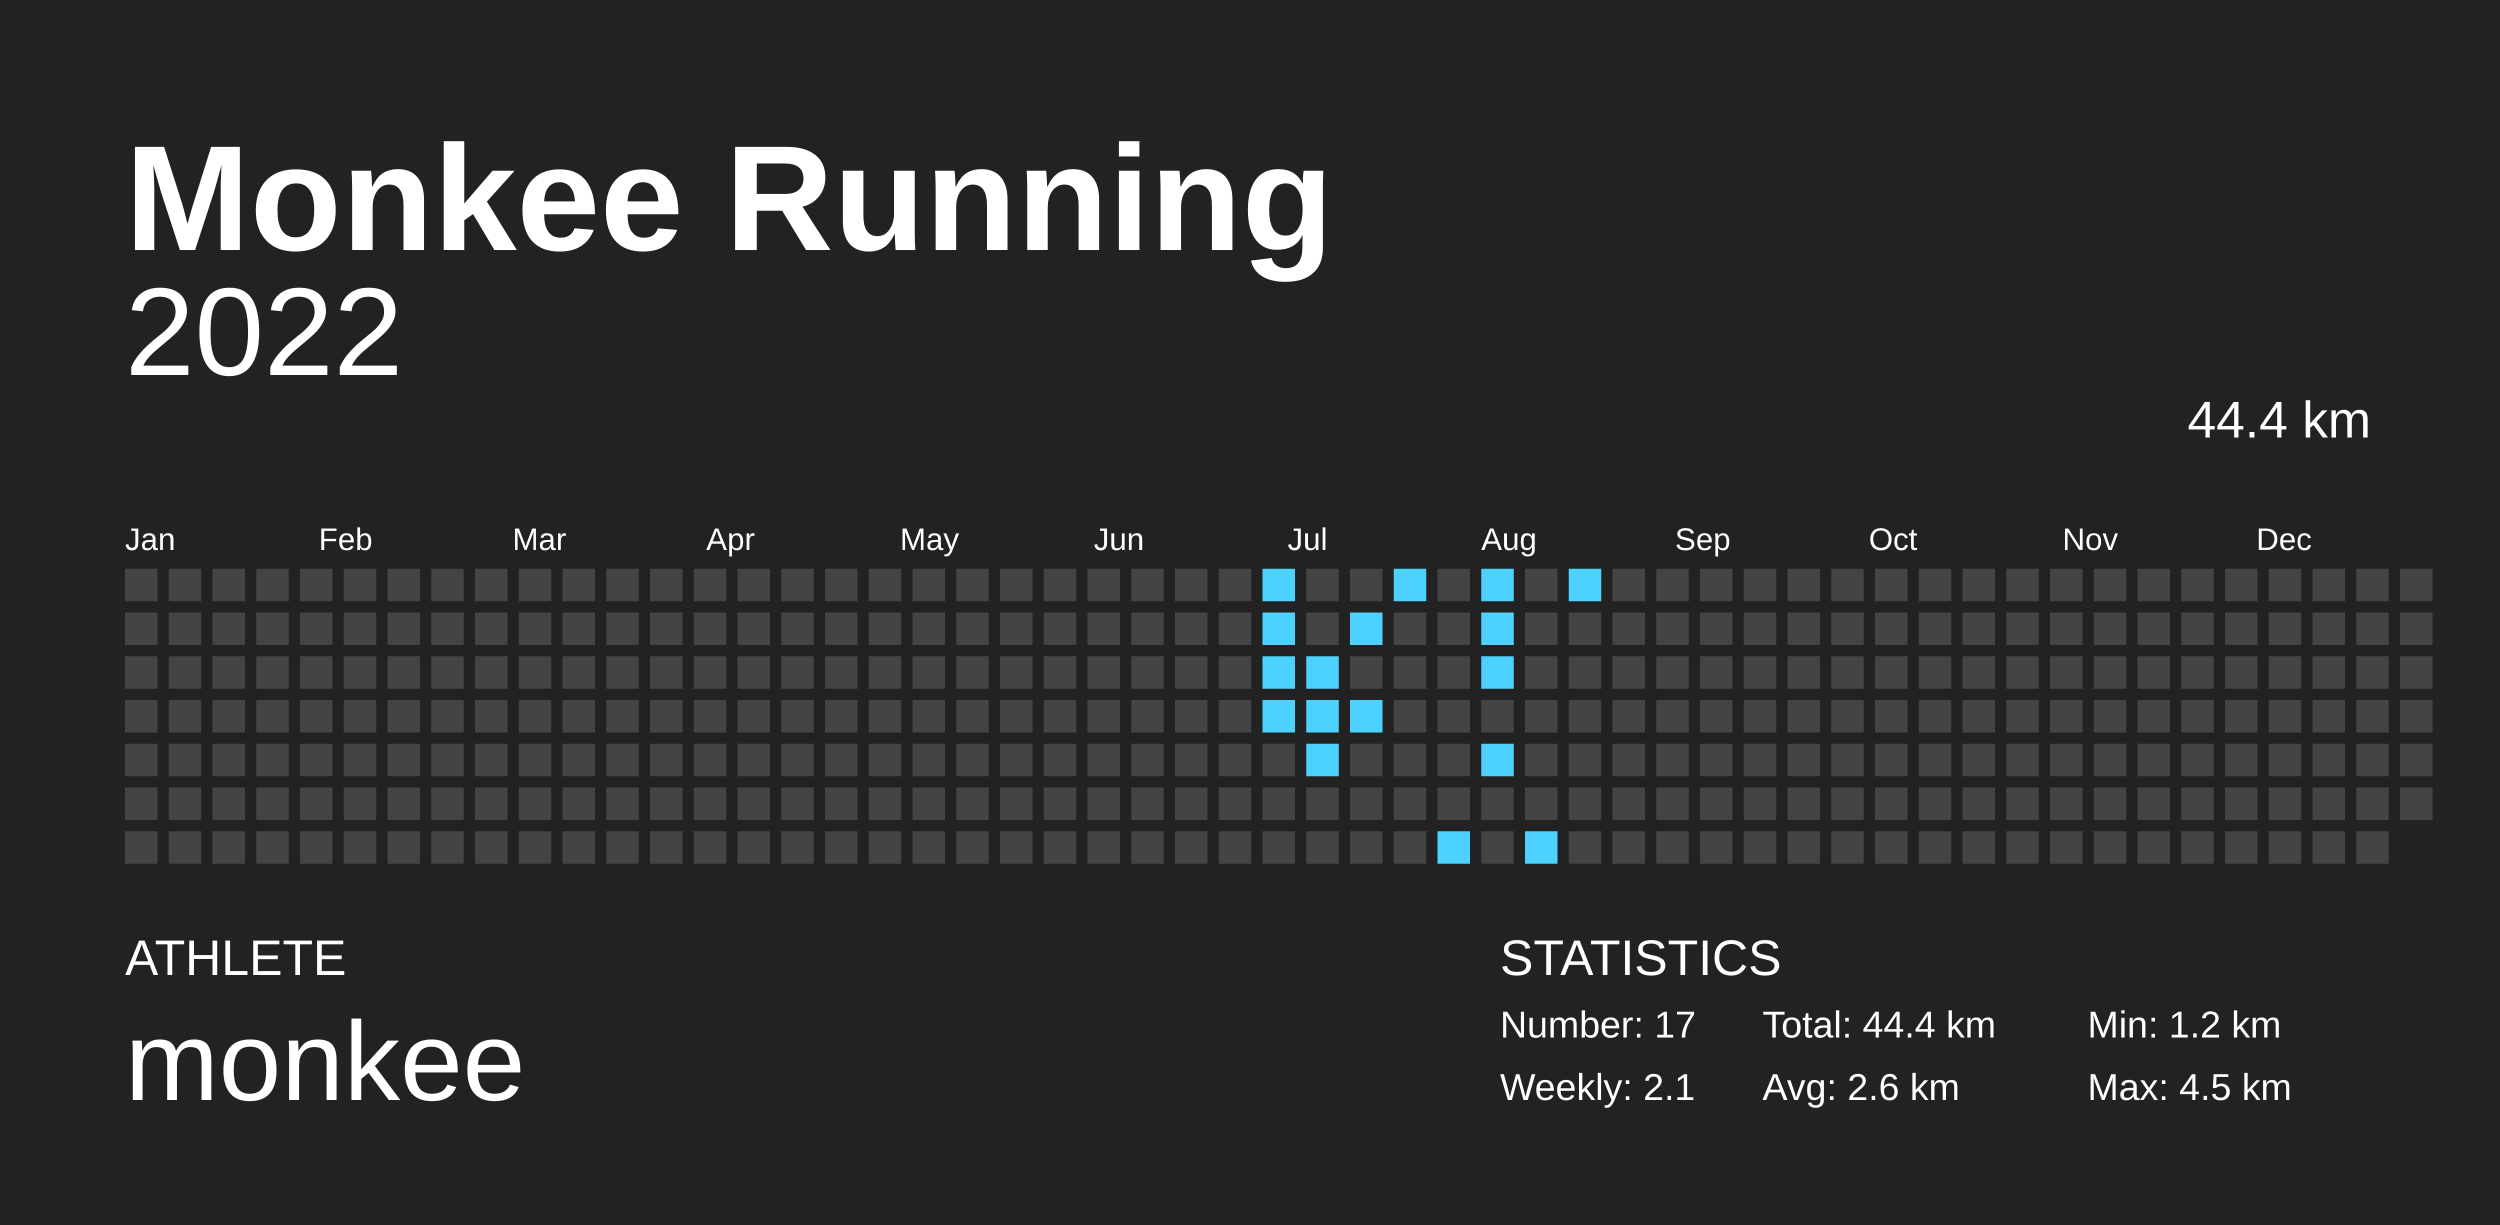
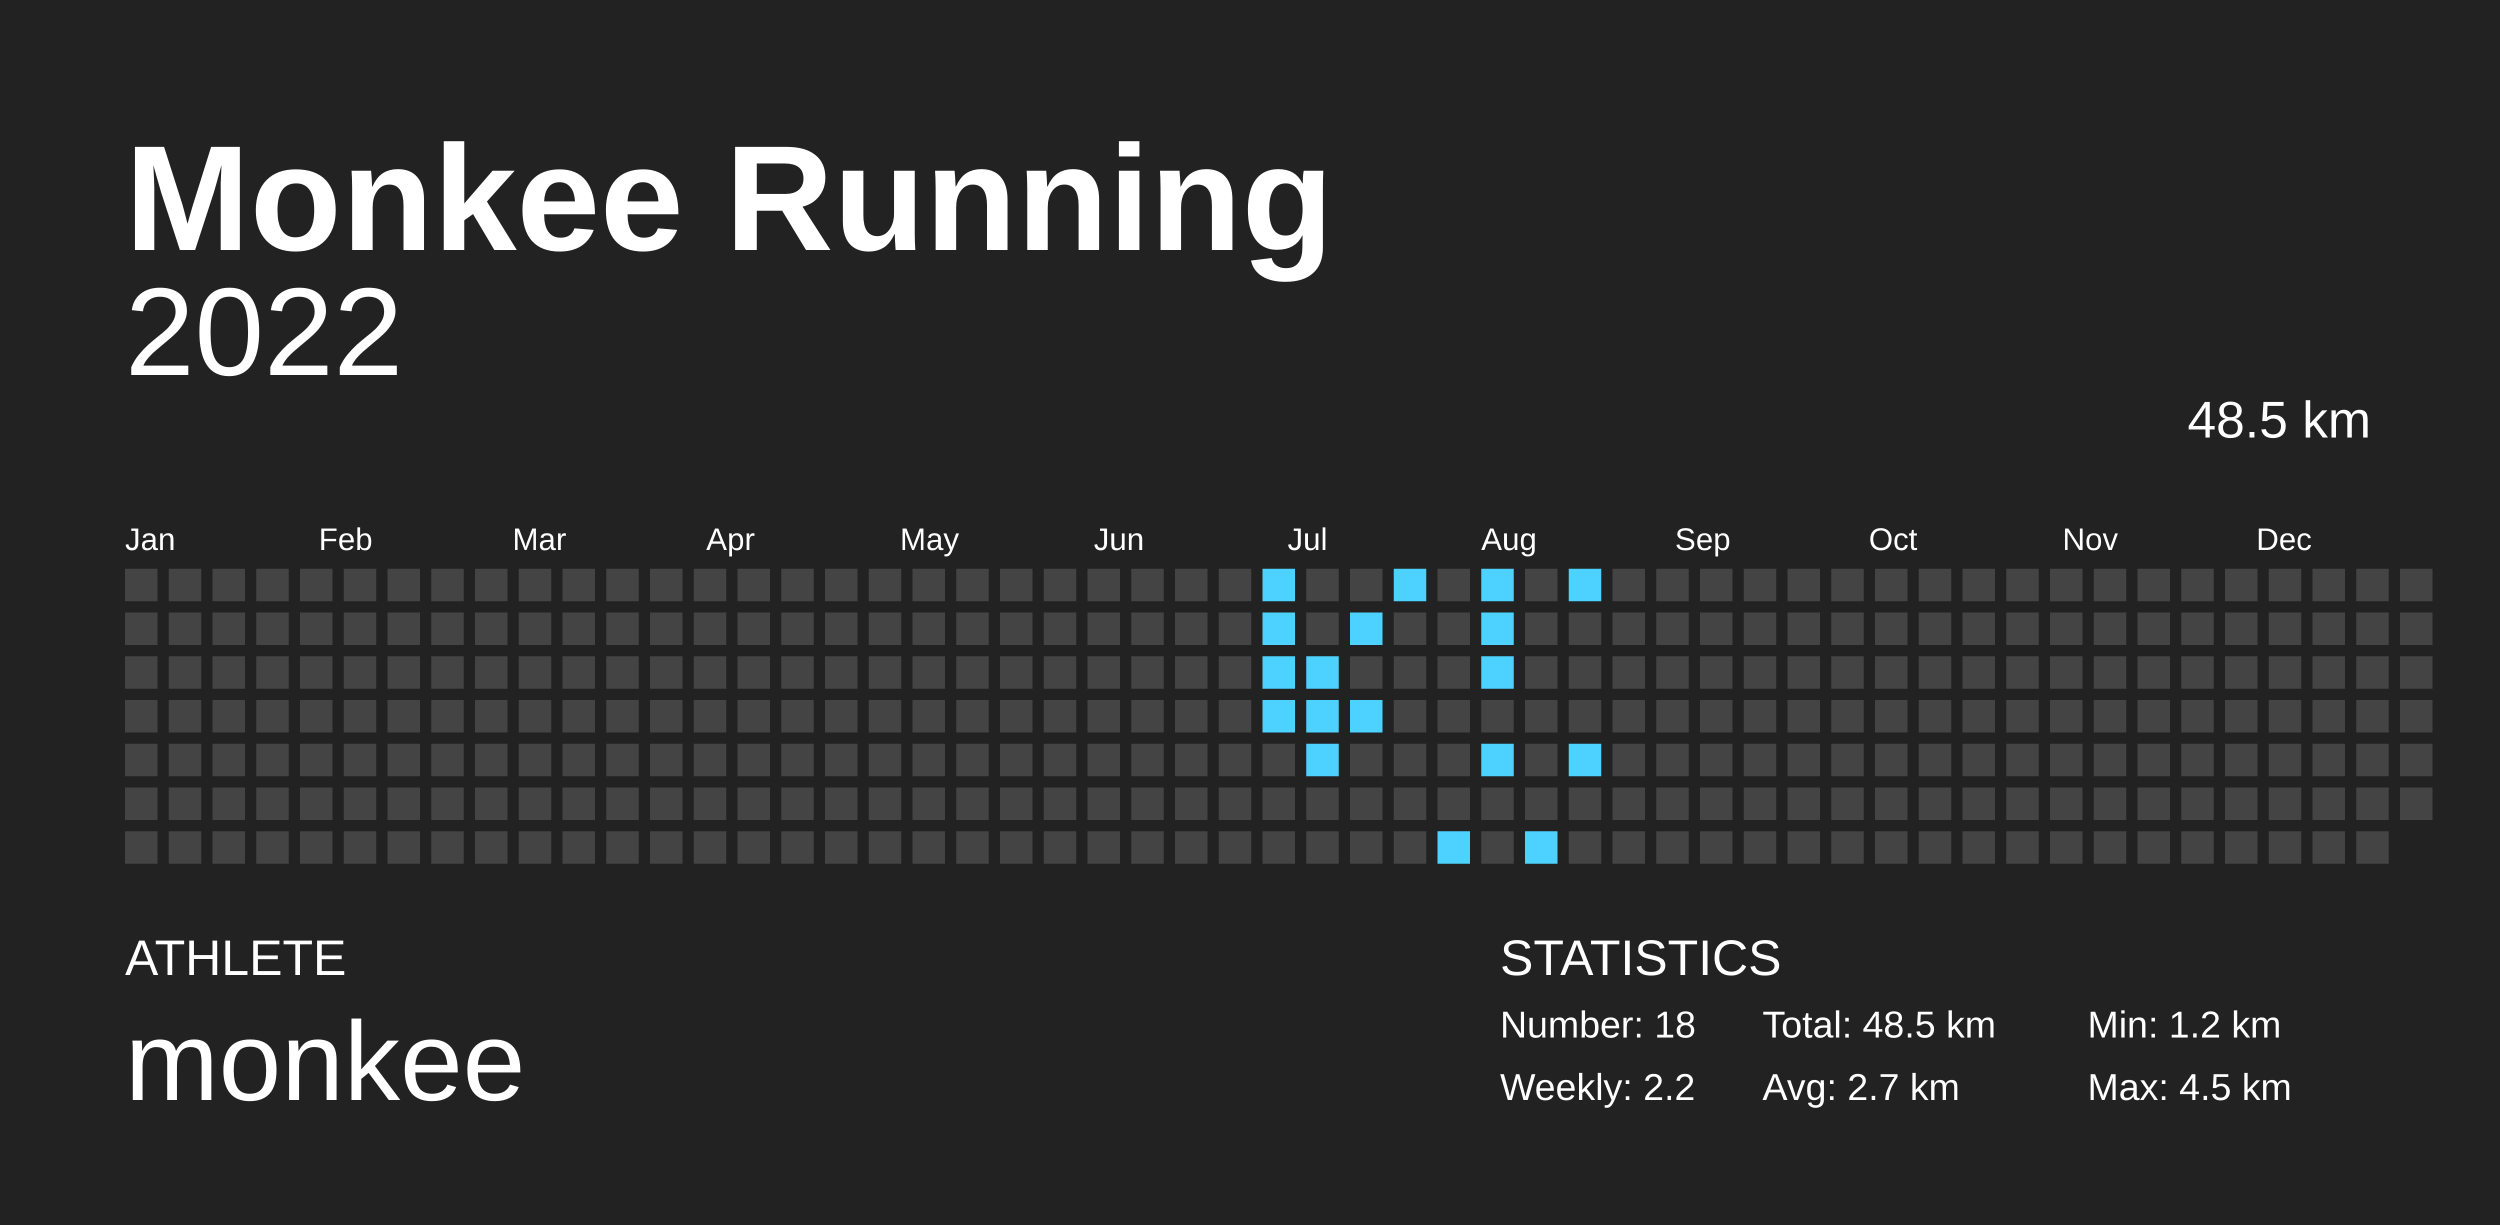
<svg xmlns="http://www.w3.org/2000/svg" baseProfile="full" height="98mm" version="1.1" viewBox="0,0,200,98" width="200mm">
  <defs />
  <rect fill="#222222" height="98" width="200" x="0" y="0" />
  <text fill="#FFFFFF" style="font-size:12px; font-family:Arial; font-weight:bold;" x="10" y="20">Monkee Running</text>
  <text fill="#FFFFFF" style="font-size:4px; font-family:Arial" x="10" y="78">ATHLETE</text>
  <text fill="#FFFFFF" style="font-size:9px; font-family:Arial" x="10" y="88">monkee</text>
  <text fill="#FFFFFF" style="font-size:4px; font-family:Arial" x="120" y="78">STATISTICS</text>
-   <text fill="#FFFFFF" style="font-size:3px; font-family:Arial" x="120" y="83">Number: 17</text>
-   <text fill="#FFFFFF" style="font-size:3px; font-family:Arial" x="120" y="88">Weekly: 2.1</text>
-   <text fill="#FFFFFF" style="font-size:3px; font-family:Arial" x="141" y="83">Total: 44.4 km</text>
-   <text fill="#FFFFFF" style="font-size:3px; font-family:Arial" x="141" y="88">Avg: 2.6 km</text>
+   <text fill="#FFFFFF" style="font-size:3px; font-family:Arial" x="120" y="83">Number: 18</text>
+   <text fill="#FFFFFF" style="font-size:3px; font-family:Arial" x="120" y="88">Weekly: 2.2</text>
+   <text fill="#FFFFFF" style="font-size:3px; font-family:Arial" x="141" y="83">Total: 48.5 km</text>
+   <text fill="#FFFFFF" style="font-size:3px; font-family:Arial" x="141" y="88">Avg: 2.7 km</text>
  <text fill="#FFFFFF" style="font-size:3px; font-family:Arial" x="167" y="83">Min: 1.2 km</text>
  <text fill="#FFFFFF" style="font-size:3px; font-family:Arial" x="167" y="88">Max: 4.5 km</text>
  <text alignment-baseline="hanging" fill="#FFFFFF" style="font-size:10.0px; font-family:Arial;" x="10" y="30">2022</text>
-   <text alignment-baseline="hanging" fill="#FFFFFF" style="font-size:4.125px; font-family:Arial;" x="175" y="35">44.4 km</text>
+   <text alignment-baseline="hanging" fill="#FFFFFF" style="font-size:4.125px; font-family:Arial;" x="175" y="35">48.5 km</text>
  <text fill="#FFFFFF" style="font-size:2.5px; font-family:Arial" x="10.0" y="44">Jan</text>
  <text fill="#FFFFFF" style="font-size:2.5px; font-family:Arial" x="25.5" y="44">Feb</text>
  <text fill="#FFFFFF" style="font-size:2.5px; font-family:Arial" x="41.0" y="44">Mar</text>
  <text fill="#FFFFFF" style="font-size:2.5px; font-family:Arial" x="56.5" y="44">Apr</text>
  <text fill="#FFFFFF" style="font-size:2.5px; font-family:Arial" x="72.0" y="44">May</text>
  <text fill="#FFFFFF" style="font-size:2.5px; font-family:Arial" x="87.5" y="44">Jun</text>
  <text fill="#FFFFFF" style="font-size:2.5px; font-family:Arial" x="103.0" y="44">Jul</text>
  <text fill="#FFFFFF" style="font-size:2.5px; font-family:Arial" x="118.5" y="44">Aug</text>
  <text fill="#FFFFFF" style="font-size:2.5px; font-family:Arial" x="134.0" y="44">Sep</text>
  <text fill="#FFFFFF" style="font-size:2.5px; font-family:Arial" x="149.5" y="44">Oct</text>
  <text fill="#FFFFFF" style="font-size:2.5px; font-family:Arial" x="165.0" y="44">Nov</text>
  <text fill="#FFFFFF" style="font-size:2.5px; font-family:Arial" x="180.5" y="44">Dec</text>
  <rect fill="#444444" height="2.6" width="2.6" x="10.0" y="45.5" />
  <rect fill="#444444" height="2.6" width="2.6" x="10.0" y="49.0" />
  <rect fill="#444444" height="2.6" width="2.6" x="10.0" y="52.5" />
  <rect fill="#444444" height="2.6" width="2.6" x="10.0" y="56.0" />
  <rect fill="#444444" height="2.6" width="2.6" x="10.0" y="59.5" />
  <rect fill="#444444" height="2.6" width="2.6" x="10.0" y="63.0" />
  <rect fill="#444444" height="2.6" width="2.6" x="10.0" y="66.5" />
  <rect fill="#444444" height="2.6" width="2.6" x="13.5" y="45.5" />
  <rect fill="#444444" height="2.6" width="2.6" x="13.5" y="49.0" />
  <rect fill="#444444" height="2.6" width="2.6" x="13.5" y="52.5" />
  <rect fill="#444444" height="2.6" width="2.6" x="13.5" y="56.0" />
  <rect fill="#444444" height="2.6" width="2.6" x="13.5" y="59.5" />
  <rect fill="#444444" height="2.6" width="2.6" x="13.5" y="63.0" />
  <rect fill="#444444" height="2.6" width="2.6" x="13.5" y="66.5" />
  <rect fill="#444444" height="2.6" width="2.6" x="17.0" y="45.5" />
  <rect fill="#444444" height="2.6" width="2.6" x="17.0" y="49.0" />
  <rect fill="#444444" height="2.6" width="2.6" x="17.0" y="52.5" />
  <rect fill="#444444" height="2.6" width="2.6" x="17.0" y="56.0" />
  <rect fill="#444444" height="2.6" width="2.6" x="17.0" y="59.5" />
  <rect fill="#444444" height="2.6" width="2.6" x="17.0" y="63.0" />
  <rect fill="#444444" height="2.6" width="2.6" x="17.0" y="66.5" />
  <rect fill="#444444" height="2.6" width="2.6" x="20.5" y="45.5" />
  <rect fill="#444444" height="2.6" width="2.6" x="20.5" y="49.0" />
  <rect fill="#444444" height="2.6" width="2.6" x="20.5" y="52.5" />
  <rect fill="#444444" height="2.6" width="2.6" x="20.5" y="56.0" />
  <rect fill="#444444" height="2.6" width="2.6" x="20.5" y="59.5" />
  <rect fill="#444444" height="2.6" width="2.6" x="20.5" y="63.0" />
  <rect fill="#444444" height="2.6" width="2.6" x="20.5" y="66.5" />
  <rect fill="#444444" height="2.6" width="2.6" x="24.0" y="45.5" />
  <rect fill="#444444" height="2.6" width="2.6" x="24.0" y="49.0" />
  <rect fill="#444444" height="2.6" width="2.6" x="24.0" y="52.5" />
  <rect fill="#444444" height="2.6" width="2.6" x="24.0" y="56.0" />
  <rect fill="#444444" height="2.6" width="2.6" x="24.0" y="59.5" />
  <rect fill="#444444" height="2.6" width="2.6" x="24.0" y="63.0" />
  <rect fill="#444444" height="2.6" width="2.6" x="24.0" y="66.5" />
  <rect fill="#444444" height="2.6" width="2.6" x="27.5" y="45.5" />
  <rect fill="#444444" height="2.6" width="2.6" x="27.5" y="49.0" />
  <rect fill="#444444" height="2.6" width="2.6" x="27.5" y="52.5" />
  <rect fill="#444444" height="2.6" width="2.6" x="27.5" y="56.0" />
  <rect fill="#444444" height="2.6" width="2.6" x="27.5" y="59.5" />
  <rect fill="#444444" height="2.6" width="2.6" x="27.5" y="63.0" />
  <rect fill="#444444" height="2.6" width="2.6" x="27.5" y="66.5" />
  <rect fill="#444444" height="2.6" width="2.6" x="31.0" y="45.5" />
  <rect fill="#444444" height="2.6" width="2.6" x="31.0" y="49.0" />
  <rect fill="#444444" height="2.6" width="2.6" x="31.0" y="52.5" />
  <rect fill="#444444" height="2.6" width="2.6" x="31.0" y="56.0" />
  <rect fill="#444444" height="2.6" width="2.6" x="31.0" y="59.5" />
  <rect fill="#444444" height="2.6" width="2.6" x="31.0" y="63.0" />
  <rect fill="#444444" height="2.6" width="2.6" x="31.0" y="66.5" />
  <rect fill="#444444" height="2.6" width="2.6" x="34.5" y="45.5" />
  <rect fill="#444444" height="2.6" width="2.6" x="34.5" y="49.0" />
  <rect fill="#444444" height="2.6" width="2.6" x="34.5" y="52.5" />
  <rect fill="#444444" height="2.6" width="2.6" x="34.5" y="56.0" />
  <rect fill="#444444" height="2.6" width="2.6" x="34.5" y="59.5" />
  <rect fill="#444444" height="2.6" width="2.6" x="34.5" y="63.0" />
  <rect fill="#444444" height="2.6" width="2.6" x="34.5" y="66.5" />
  <rect fill="#444444" height="2.6" width="2.6" x="38.0" y="45.5" />
  <rect fill="#444444" height="2.6" width="2.6" x="38.0" y="49.0" />
  <rect fill="#444444" height="2.6" width="2.6" x="38.0" y="52.5" />
  <rect fill="#444444" height="2.6" width="2.6" x="38.0" y="56.0" />
  <rect fill="#444444" height="2.6" width="2.6" x="38.0" y="59.5" />
  <rect fill="#444444" height="2.6" width="2.6" x="38.0" y="63.0" />
  <rect fill="#444444" height="2.6" width="2.6" x="38.0" y="66.5" />
  <rect fill="#444444" height="2.6" width="2.6" x="41.5" y="45.5" />
  <rect fill="#444444" height="2.6" width="2.6" x="41.5" y="49.0" />
  <rect fill="#444444" height="2.6" width="2.6" x="41.5" y="52.5" />
  <rect fill="#444444" height="2.6" width="2.6" x="41.5" y="56.0" />
  <rect fill="#444444" height="2.6" width="2.6" x="41.5" y="59.5" />
  <rect fill="#444444" height="2.6" width="2.6" x="41.5" y="63.0" />
  <rect fill="#444444" height="2.6" width="2.6" x="41.5" y="66.5" />
  <rect fill="#444444" height="2.6" width="2.6" x="45.0" y="45.5" />
  <rect fill="#444444" height="2.6" width="2.6" x="45.0" y="49.0" />
  <rect fill="#444444" height="2.6" width="2.6" x="45.0" y="52.5" />
  <rect fill="#444444" height="2.6" width="2.6" x="45.0" y="56.0" />
  <rect fill="#444444" height="2.6" width="2.6" x="45.0" y="59.5" />
  <rect fill="#444444" height="2.6" width="2.6" x="45.0" y="63.0" />
  <rect fill="#444444" height="2.6" width="2.6" x="45.0" y="66.5" />
  <rect fill="#444444" height="2.6" width="2.6" x="48.5" y="45.5" />
  <rect fill="#444444" height="2.6" width="2.6" x="48.5" y="49.0" />
  <rect fill="#444444" height="2.6" width="2.6" x="48.5" y="52.5" />
  <rect fill="#444444" height="2.6" width="2.6" x="48.5" y="56.0" />
  <rect fill="#444444" height="2.6" width="2.6" x="48.5" y="59.5" />
  <rect fill="#444444" height="2.6" width="2.6" x="48.5" y="63.0" />
  <rect fill="#444444" height="2.6" width="2.6" x="48.5" y="66.5" />
  <rect fill="#444444" height="2.6" width="2.6" x="52.0" y="45.5" />
  <rect fill="#444444" height="2.6" width="2.6" x="52.0" y="49.0" />
  <rect fill="#444444" height="2.6" width="2.6" x="52.0" y="52.5" />
  <rect fill="#444444" height="2.6" width="2.6" x="52.0" y="56.0" />
  <rect fill="#444444" height="2.6" width="2.6" x="52.0" y="59.5" />
  <rect fill="#444444" height="2.6" width="2.6" x="52.0" y="63.0" />
  <rect fill="#444444" height="2.6" width="2.6" x="52.0" y="66.5" />
  <rect fill="#444444" height="2.6" width="2.6" x="55.5" y="45.5" />
  <rect fill="#444444" height="2.6" width="2.6" x="55.5" y="49.0" />
  <rect fill="#444444" height="2.6" width="2.6" x="55.5" y="52.5" />
  <rect fill="#444444" height="2.6" width="2.6" x="55.5" y="56.0" />
  <rect fill="#444444" height="2.6" width="2.6" x="55.5" y="59.5" />
  <rect fill="#444444" height="2.6" width="2.6" x="55.5" y="63.0" />
  <rect fill="#444444" height="2.6" width="2.6" x="55.5" y="66.5" />
  <rect fill="#444444" height="2.6" width="2.6" x="59.0" y="45.5" />
  <rect fill="#444444" height="2.6" width="2.6" x="59.0" y="49.0" />
  <rect fill="#444444" height="2.6" width="2.6" x="59.0" y="52.5" />
  <rect fill="#444444" height="2.6" width="2.6" x="59.0" y="56.0" />
  <rect fill="#444444" height="2.6" width="2.6" x="59.0" y="59.5" />
  <rect fill="#444444" height="2.6" width="2.6" x="59.0" y="63.0" />
  <rect fill="#444444" height="2.6" width="2.6" x="59.0" y="66.5" />
  <rect fill="#444444" height="2.6" width="2.6" x="62.5" y="45.5" />
  <rect fill="#444444" height="2.6" width="2.6" x="62.5" y="49.0" />
  <rect fill="#444444" height="2.6" width="2.6" x="62.5" y="52.5" />
  <rect fill="#444444" height="2.6" width="2.6" x="62.5" y="56.0" />
  <rect fill="#444444" height="2.6" width="2.6" x="62.5" y="59.5" />
  <rect fill="#444444" height="2.6" width="2.6" x="62.5" y="63.0" />
  <rect fill="#444444" height="2.6" width="2.6" x="62.5" y="66.5" />
  <rect fill="#444444" height="2.6" width="2.6" x="66.0" y="45.5" />
  <rect fill="#444444" height="2.6" width="2.6" x="66.0" y="49.0" />
  <rect fill="#444444" height="2.6" width="2.6" x="66.0" y="52.5" />
  <rect fill="#444444" height="2.6" width="2.6" x="66.0" y="56.0" />
  <rect fill="#444444" height="2.6" width="2.6" x="66.0" y="59.5" />
  <rect fill="#444444" height="2.6" width="2.6" x="66.0" y="63.0" />
  <rect fill="#444444" height="2.6" width="2.6" x="66.0" y="66.5" />
  <rect fill="#444444" height="2.6" width="2.6" x="69.5" y="45.5" />
  <rect fill="#444444" height="2.6" width="2.6" x="69.5" y="49.0" />
  <rect fill="#444444" height="2.6" width="2.6" x="69.5" y="52.5" />
  <rect fill="#444444" height="2.6" width="2.6" x="69.5" y="56.0" />
  <rect fill="#444444" height="2.6" width="2.6" x="69.5" y="59.5" />
  <rect fill="#444444" height="2.6" width="2.6" x="69.5" y="63.0" />
  <rect fill="#444444" height="2.6" width="2.6" x="69.5" y="66.5" />
  <rect fill="#444444" height="2.6" width="2.6" x="73.0" y="45.5" />
  <rect fill="#444444" height="2.6" width="2.6" x="73.0" y="49.0" />
  <rect fill="#444444" height="2.6" width="2.6" x="73.0" y="52.5" />
  <rect fill="#444444" height="2.6" width="2.6" x="73.0" y="56.0" />
  <rect fill="#444444" height="2.6" width="2.6" x="73.0" y="59.5" />
  <rect fill="#444444" height="2.6" width="2.6" x="73.0" y="63.0" />
  <rect fill="#444444" height="2.6" width="2.6" x="73.0" y="66.5" />
  <rect fill="#444444" height="2.6" width="2.6" x="76.5" y="45.5" />
  <rect fill="#444444" height="2.6" width="2.6" x="76.5" y="49.0" />
  <rect fill="#444444" height="2.6" width="2.6" x="76.5" y="52.5" />
  <rect fill="#444444" height="2.6" width="2.6" x="76.5" y="56.0" />
  <rect fill="#444444" height="2.6" width="2.6" x="76.5" y="59.5" />
  <rect fill="#444444" height="2.6" width="2.6" x="76.5" y="63.0" />
  <rect fill="#444444" height="2.6" width="2.6" x="76.5" y="66.5" />
  <rect fill="#444444" height="2.6" width="2.6" x="80.0" y="45.5" />
  <rect fill="#444444" height="2.6" width="2.6" x="80.0" y="49.0" />
  <rect fill="#444444" height="2.6" width="2.6" x="80.0" y="52.5" />
  <rect fill="#444444" height="2.6" width="2.6" x="80.0" y="56.0" />
  <rect fill="#444444" height="2.6" width="2.6" x="80.0" y="59.5" />
  <rect fill="#444444" height="2.6" width="2.6" x="80.0" y="63.0" />
  <rect fill="#444444" height="2.6" width="2.6" x="80.0" y="66.5" />
  <rect fill="#444444" height="2.6" width="2.6" x="83.5" y="45.5" />
  <rect fill="#444444" height="2.6" width="2.6" x="83.5" y="49.0" />
  <rect fill="#444444" height="2.6" width="2.6" x="83.5" y="52.5" />
  <rect fill="#444444" height="2.6" width="2.6" x="83.5" y="56.0" />
  <rect fill="#444444" height="2.6" width="2.6" x="83.5" y="59.5" />
  <rect fill="#444444" height="2.6" width="2.6" x="83.5" y="63.0" />
  <rect fill="#444444" height="2.6" width="2.6" x="83.5" y="66.5" />
  <rect fill="#444444" height="2.6" width="2.6" x="87.0" y="45.5" />
  <rect fill="#444444" height="2.6" width="2.6" x="87.0" y="49.0" />
  <rect fill="#444444" height="2.6" width="2.6" x="87.0" y="52.5" />
  <rect fill="#444444" height="2.6" width="2.6" x="87.0" y="56.0" />
  <rect fill="#444444" height="2.6" width="2.6" x="87.0" y="59.5" />
  <rect fill="#444444" height="2.6" width="2.6" x="87.0" y="63.0" />
  <rect fill="#444444" height="2.6" width="2.6" x="87.0" y="66.5" />
  <rect fill="#444444" height="2.6" width="2.6" x="90.5" y="45.5" />
  <rect fill="#444444" height="2.6" width="2.6" x="90.5" y="49.0" />
  <rect fill="#444444" height="2.6" width="2.6" x="90.5" y="52.5" />
  <rect fill="#444444" height="2.6" width="2.6" x="90.5" y="56.0" />
  <rect fill="#444444" height="2.6" width="2.6" x="90.5" y="59.5" />
  <rect fill="#444444" height="2.6" width="2.6" x="90.5" y="63.0" />
  <rect fill="#444444" height="2.6" width="2.6" x="90.5" y="66.5" />
  <rect fill="#444444" height="2.6" width="2.6" x="94.0" y="45.5" />
  <rect fill="#444444" height="2.6" width="2.6" x="94.0" y="49.0" />
  <rect fill="#444444" height="2.6" width="2.6" x="94.0" y="52.5" />
  <rect fill="#444444" height="2.6" width="2.6" x="94.0" y="56.0" />
  <rect fill="#444444" height="2.6" width="2.6" x="94.0" y="59.5" />
  <rect fill="#444444" height="2.6" width="2.6" x="94.0" y="63.0" />
  <rect fill="#444444" height="2.6" width="2.6" x="94.0" y="66.5" />
  <rect fill="#444444" height="2.6" width="2.6" x="97.5" y="45.5" />
  <rect fill="#444444" height="2.6" width="2.6" x="97.5" y="49.0" />
  <rect fill="#444444" height="2.6" width="2.6" x="97.5" y="52.5" />
  <rect fill="#444444" height="2.6" width="2.6" x="97.5" y="56.0" />
  <rect fill="#444444" height="2.6" width="2.6" x="97.5" y="59.5" />
  <rect fill="#444444" height="2.6" width="2.6" x="97.5" y="63.0" />
  <rect fill="#444444" height="2.6" width="2.6" x="97.5" y="66.5" />
  <rect fill="#4dd2ff" height="2.6" width="2.6" x="101.0" y="45.5" />
  <rect fill="#4dd2ff" height="2.6" width="2.6" x="101.0" y="49.0" />
  <rect fill="#4dd2ff" height="2.6" width="2.6" x="101.0" y="52.5" />
  <rect fill="#4dd2ff" height="2.6" width="2.6" x="101.0" y="56.0" />
  <rect fill="#444444" height="2.6" width="2.6" x="101.0" y="59.5" />
  <rect fill="#444444" height="2.6" width="2.6" x="101.0" y="63.0" />
  <rect fill="#444444" height="2.6" width="2.6" x="101.0" y="66.5" />
  <rect fill="#444444" height="2.6" width="2.6" x="104.5" y="45.5" />
  <rect fill="#444444" height="2.6" width="2.6" x="104.5" y="49.0" />
  <rect fill="#4dd2ff" height="2.6" width="2.6" x="104.5" y="52.5" />
  <rect fill="#4dd2ff" height="2.6" width="2.6" x="104.5" y="56.0" />
  <rect fill="#4dd2ff" height="2.6" width="2.6" x="104.5" y="59.5" />
  <rect fill="#444444" height="2.6" width="2.6" x="104.5" y="63.0" />
  <rect fill="#444444" height="2.6" width="2.6" x="104.5" y="66.5" />
  <rect fill="#444444" height="2.6" width="2.6" x="108.0" y="45.5" />
  <rect fill="#4dd2ff" height="2.6" width="2.6" x="108.0" y="49.0" />
  <rect fill="#444444" height="2.6" width="2.6" x="108.0" y="52.5" />
  <rect fill="#4dd2ff" height="2.6" width="2.6" x="108.0" y="56.0" />
  <rect fill="#444444" height="2.6" width="2.6" x="108.0" y="59.5" />
  <rect fill="#444444" height="2.6" width="2.6" x="108.0" y="63.0" />
  <rect fill="#444444" height="2.6" width="2.6" x="108.0" y="66.5" />
  <rect fill="#4dd2ff" height="2.6" width="2.6" x="111.5" y="45.5" />
  <rect fill="#444444" height="2.6" width="2.6" x="111.5" y="49.0" />
  <rect fill="#444444" height="2.6" width="2.6" x="111.5" y="52.5" />
  <rect fill="#444444" height="2.6" width="2.6" x="111.5" y="56.0" />
  <rect fill="#444444" height="2.6" width="2.6" x="111.5" y="59.5" />
  <rect fill="#444444" height="2.6" width="2.6" x="111.5" y="63.0" />
  <rect fill="#444444" height="2.6" width="2.6" x="111.5" y="66.5" />
  <rect fill="#444444" height="2.6" width="2.6" x="115.0" y="45.5" />
  <rect fill="#444444" height="2.6" width="2.6" x="115.0" y="49.0" />
  <rect fill="#444444" height="2.6" width="2.6" x="115.0" y="52.5" />
  <rect fill="#444444" height="2.6" width="2.6" x="115.0" y="56.0" />
  <rect fill="#444444" height="2.6" width="2.6" x="115.0" y="59.5" />
  <rect fill="#444444" height="2.6" width="2.6" x="115.0" y="63.0" />
  <rect fill="#4dd2ff" height="2.6" width="2.6" x="115.0" y="66.5" />
  <rect fill="#4dd2ff" height="2.6" width="2.6" x="118.5" y="45.5" />
  <rect fill="#4dd2ff" height="2.6" width="2.6" x="118.5" y="49.0" />
  <rect fill="#4dd2ff" height="2.6" width="2.6" x="118.5" y="52.5" />
  <rect fill="#444444" height="2.6" width="2.6" x="118.5" y="56.0" />
  <rect fill="#4dd2ff" height="2.6" width="2.6" x="118.5" y="59.5" />
  <rect fill="#444444" height="2.6" width="2.6" x="118.5" y="63.0" />
  <rect fill="#444444" height="2.6" width="2.6" x="118.5" y="66.5" />
  <rect fill="#444444" height="2.6" width="2.6" x="122.0" y="45.5" />
  <rect fill="#444444" height="2.6" width="2.6" x="122.0" y="49.0" />
  <rect fill="#444444" height="2.6" width="2.6" x="122.0" y="52.5" />
  <rect fill="#444444" height="2.6" width="2.6" x="122.0" y="56.0" />
  <rect fill="#444444" height="2.6" width="2.6" x="122.0" y="59.5" />
  <rect fill="#444444" height="2.6" width="2.6" x="122.0" y="63.0" />
  <rect fill="#4dd2ff" height="2.6" width="2.6" x="122.0" y="66.5" />
  <rect fill="#4dd2ff" height="2.6" width="2.6" x="125.5" y="45.5" />
  <rect fill="#444444" height="2.6" width="2.6" x="125.5" y="49.0" />
  <rect fill="#444444" height="2.6" width="2.6" x="125.5" y="52.5" />
  <rect fill="#444444" height="2.6" width="2.6" x="125.5" y="56.0" />
-   <rect fill="#444444" height="2.6" width="2.6" x="125.5" y="59.5" />
+   <rect fill="#4dd2ff" height="2.6" width="2.6" x="125.5" y="59.5" />
  <rect fill="#444444" height="2.6" width="2.6" x="125.5" y="63.0" />
  <rect fill="#444444" height="2.6" width="2.6" x="125.5" y="66.5" />
  <rect fill="#444444" height="2.6" width="2.6" x="129.0" y="45.5" />
  <rect fill="#444444" height="2.6" width="2.6" x="129.0" y="49.0" />
  <rect fill="#444444" height="2.6" width="2.6" x="129.0" y="52.5" />
  <rect fill="#444444" height="2.6" width="2.6" x="129.0" y="56.0" />
  <rect fill="#444444" height="2.6" width="2.6" x="129.0" y="59.5" />
  <rect fill="#444444" height="2.6" width="2.6" x="129.0" y="63.0" />
  <rect fill="#444444" height="2.6" width="2.6" x="129.0" y="66.5" />
  <rect fill="#444444" height="2.6" width="2.6" x="132.5" y="45.5" />
  <rect fill="#444444" height="2.6" width="2.6" x="132.5" y="49.0" />
  <rect fill="#444444" height="2.6" width="2.6" x="132.5" y="52.5" />
  <rect fill="#444444" height="2.6" width="2.6" x="132.5" y="56.0" />
  <rect fill="#444444" height="2.6" width="2.6" x="132.5" y="59.5" />
  <rect fill="#444444" height="2.6" width="2.6" x="132.5" y="63.0" />
  <rect fill="#444444" height="2.6" width="2.6" x="132.5" y="66.5" />
  <rect fill="#444444" height="2.6" width="2.6" x="136.0" y="45.5" />
  <rect fill="#444444" height="2.6" width="2.6" x="136.0" y="49.0" />
  <rect fill="#444444" height="2.6" width="2.6" x="136.0" y="52.5" />
  <rect fill="#444444" height="2.6" width="2.6" x="136.0" y="56.0" />
  <rect fill="#444444" height="2.6" width="2.6" x="136.0" y="59.5" />
  <rect fill="#444444" height="2.6" width="2.6" x="136.0" y="63.0" />
  <rect fill="#444444" height="2.6" width="2.6" x="136.0" y="66.5" />
  <rect fill="#444444" height="2.6" width="2.6" x="139.5" y="45.5" />
  <rect fill="#444444" height="2.6" width="2.6" x="139.5" y="49.0" />
  <rect fill="#444444" height="2.6" width="2.6" x="139.5" y="52.5" />
  <rect fill="#444444" height="2.6" width="2.6" x="139.5" y="56.0" />
  <rect fill="#444444" height="2.6" width="2.6" x="139.5" y="59.5" />
  <rect fill="#444444" height="2.6" width="2.6" x="139.5" y="63.0" />
  <rect fill="#444444" height="2.6" width="2.6" x="139.5" y="66.5" />
  <rect fill="#444444" height="2.6" width="2.6" x="143.0" y="45.5" />
  <rect fill="#444444" height="2.6" width="2.6" x="143.0" y="49.0" />
  <rect fill="#444444" height="2.6" width="2.6" x="143.0" y="52.5" />
  <rect fill="#444444" height="2.6" width="2.6" x="143.0" y="56.0" />
  <rect fill="#444444" height="2.6" width="2.6" x="143.0" y="59.5" />
  <rect fill="#444444" height="2.6" width="2.6" x="143.0" y="63.0" />
  <rect fill="#444444" height="2.6" width="2.6" x="143.0" y="66.5" />
  <rect fill="#444444" height="2.6" width="2.6" x="146.5" y="45.5" />
  <rect fill="#444444" height="2.6" width="2.6" x="146.5" y="49.0" />
  <rect fill="#444444" height="2.6" width="2.6" x="146.5" y="52.5" />
  <rect fill="#444444" height="2.6" width="2.6" x="146.5" y="56.0" />
  <rect fill="#444444" height="2.6" width="2.6" x="146.5" y="59.5" />
  <rect fill="#444444" height="2.6" width="2.6" x="146.5" y="63.0" />
  <rect fill="#444444" height="2.6" width="2.6" x="146.5" y="66.5" />
  <rect fill="#444444" height="2.6" width="2.6" x="150.0" y="45.5" />
  <rect fill="#444444" height="2.6" width="2.6" x="150.0" y="49.0" />
  <rect fill="#444444" height="2.6" width="2.6" x="150.0" y="52.5" />
  <rect fill="#444444" height="2.6" width="2.6" x="150.0" y="56.0" />
  <rect fill="#444444" height="2.6" width="2.6" x="150.0" y="59.5" />
  <rect fill="#444444" height="2.6" width="2.6" x="150.0" y="63.0" />
  <rect fill="#444444" height="2.6" width="2.6" x="150.0" y="66.5" />
  <rect fill="#444444" height="2.6" width="2.6" x="153.5" y="45.5" />
  <rect fill="#444444" height="2.6" width="2.6" x="153.5" y="49.0" />
  <rect fill="#444444" height="2.6" width="2.6" x="153.5" y="52.5" />
  <rect fill="#444444" height="2.6" width="2.6" x="153.5" y="56.0" />
  <rect fill="#444444" height="2.6" width="2.6" x="153.5" y="59.5" />
  <rect fill="#444444" height="2.6" width="2.6" x="153.5" y="63.0" />
  <rect fill="#444444" height="2.6" width="2.6" x="153.5" y="66.5" />
  <rect fill="#444444" height="2.6" width="2.6" x="157.0" y="45.5" />
  <rect fill="#444444" height="2.6" width="2.6" x="157.0" y="49.0" />
  <rect fill="#444444" height="2.6" width="2.6" x="157.0" y="52.5" />
  <rect fill="#444444" height="2.6" width="2.6" x="157.0" y="56.0" />
  <rect fill="#444444" height="2.6" width="2.6" x="157.0" y="59.5" />
  <rect fill="#444444" height="2.6" width="2.6" x="157.0" y="63.0" />
  <rect fill="#444444" height="2.6" width="2.6" x="157.0" y="66.5" />
  <rect fill="#444444" height="2.6" width="2.6" x="160.5" y="45.5" />
  <rect fill="#444444" height="2.6" width="2.6" x="160.5" y="49.0" />
  <rect fill="#444444" height="2.6" width="2.6" x="160.5" y="52.5" />
  <rect fill="#444444" height="2.6" width="2.6" x="160.5" y="56.0" />
  <rect fill="#444444" height="2.6" width="2.6" x="160.5" y="59.5" />
  <rect fill="#444444" height="2.6" width="2.6" x="160.5" y="63.0" />
  <rect fill="#444444" height="2.6" width="2.6" x="160.5" y="66.5" />
  <rect fill="#444444" height="2.6" width="2.6" x="164.0" y="45.5" />
  <rect fill="#444444" height="2.6" width="2.6" x="164.0" y="49.0" />
  <rect fill="#444444" height="2.6" width="2.6" x="164.0" y="52.5" />
  <rect fill="#444444" height="2.6" width="2.6" x="164.0" y="56.0" />
  <rect fill="#444444" height="2.6" width="2.6" x="164.0" y="59.5" />
  <rect fill="#444444" height="2.6" width="2.6" x="164.0" y="63.0" />
  <rect fill="#444444" height="2.6" width="2.6" x="164.0" y="66.5" />
  <rect fill="#444444" height="2.6" width="2.6" x="167.5" y="45.5" />
  <rect fill="#444444" height="2.6" width="2.6" x="167.5" y="49.0" />
  <rect fill="#444444" height="2.6" width="2.6" x="167.5" y="52.5" />
  <rect fill="#444444" height="2.6" width="2.6" x="167.5" y="56.0" />
  <rect fill="#444444" height="2.6" width="2.6" x="167.5" y="59.5" />
  <rect fill="#444444" height="2.6" width="2.6" x="167.5" y="63.0" />
  <rect fill="#444444" height="2.6" width="2.6" x="167.5" y="66.5" />
  <rect fill="#444444" height="2.6" width="2.6" x="171.0" y="45.5" />
  <rect fill="#444444" height="2.6" width="2.6" x="171.0" y="49.0" />
  <rect fill="#444444" height="2.6" width="2.6" x="171.0" y="52.5" />
  <rect fill="#444444" height="2.6" width="2.6" x="171.0" y="56.0" />
  <rect fill="#444444" height="2.6" width="2.6" x="171.0" y="59.5" />
  <rect fill="#444444" height="2.6" width="2.6" x="171.0" y="63.0" />
  <rect fill="#444444" height="2.6" width="2.6" x="171.0" y="66.5" />
  <rect fill="#444444" height="2.6" width="2.6" x="174.5" y="45.5" />
  <rect fill="#444444" height="2.6" width="2.6" x="174.5" y="49.0" />
  <rect fill="#444444" height="2.6" width="2.6" x="174.5" y="52.5" />
  <rect fill="#444444" height="2.6" width="2.6" x="174.5" y="56.0" />
  <rect fill="#444444" height="2.6" width="2.6" x="174.5" y="59.5" />
  <rect fill="#444444" height="2.6" width="2.6" x="174.5" y="63.0" />
  <rect fill="#444444" height="2.6" width="2.6" x="174.5" y="66.5" />
  <rect fill="#444444" height="2.6" width="2.6" x="178.0" y="45.5" />
  <rect fill="#444444" height="2.6" width="2.6" x="178.0" y="49.0" />
  <rect fill="#444444" height="2.6" width="2.6" x="178.0" y="52.5" />
  <rect fill="#444444" height="2.6" width="2.6" x="178.0" y="56.0" />
  <rect fill="#444444" height="2.6" width="2.6" x="178.0" y="59.5" />
  <rect fill="#444444" height="2.6" width="2.6" x="178.0" y="63.0" />
  <rect fill="#444444" height="2.6" width="2.6" x="178.0" y="66.5" />
  <rect fill="#444444" height="2.6" width="2.6" x="181.5" y="45.5" />
  <rect fill="#444444" height="2.6" width="2.6" x="181.5" y="49.0" />
  <rect fill="#444444" height="2.6" width="2.6" x="181.5" y="52.5" />
  <rect fill="#444444" height="2.6" width="2.6" x="181.5" y="56.0" />
  <rect fill="#444444" height="2.6" width="2.6" x="181.5" y="59.5" />
  <rect fill="#444444" height="2.6" width="2.6" x="181.5" y="63.0" />
  <rect fill="#444444" height="2.6" width="2.6" x="181.5" y="66.5" />
  <rect fill="#444444" height="2.6" width="2.6" x="185.0" y="45.5" />
  <rect fill="#444444" height="2.6" width="2.6" x="185.0" y="49.0" />
  <rect fill="#444444" height="2.6" width="2.6" x="185.0" y="52.5" />
  <rect fill="#444444" height="2.6" width="2.6" x="185.0" y="56.0" />
  <rect fill="#444444" height="2.6" width="2.6" x="185.0" y="59.5" />
  <rect fill="#444444" height="2.6" width="2.6" x="185.0" y="63.0" />
  <rect fill="#444444" height="2.6" width="2.6" x="185.0" y="66.5" />
  <rect fill="#444444" height="2.6" width="2.6" x="188.5" y="45.5" />
  <rect fill="#444444" height="2.6" width="2.6" x="188.5" y="49.0" />
  <rect fill="#444444" height="2.6" width="2.6" x="188.5" y="52.5" />
  <rect fill="#444444" height="2.6" width="2.6" x="188.5" y="56.0" />
  <rect fill="#444444" height="2.6" width="2.6" x="188.5" y="59.5" />
  <rect fill="#444444" height="2.6" width="2.6" x="188.5" y="63.0" />
  <rect fill="#444444" height="2.6" width="2.6" x="188.5" y="66.5" />
  <rect fill="#444444" height="2.6" width="2.6" x="192.0" y="45.5" />
  <rect fill="#444444" height="2.6" width="2.6" x="192.0" y="49.0" />
  <rect fill="#444444" height="2.6" width="2.6" x="192.0" y="52.5" />
  <rect fill="#444444" height="2.6" width="2.6" x="192.0" y="56.0" />
  <rect fill="#444444" height="2.6" width="2.6" x="192.0" y="59.5" />
  <rect fill="#444444" height="2.6" width="2.6" x="192.0" y="63.0" />
</svg>
